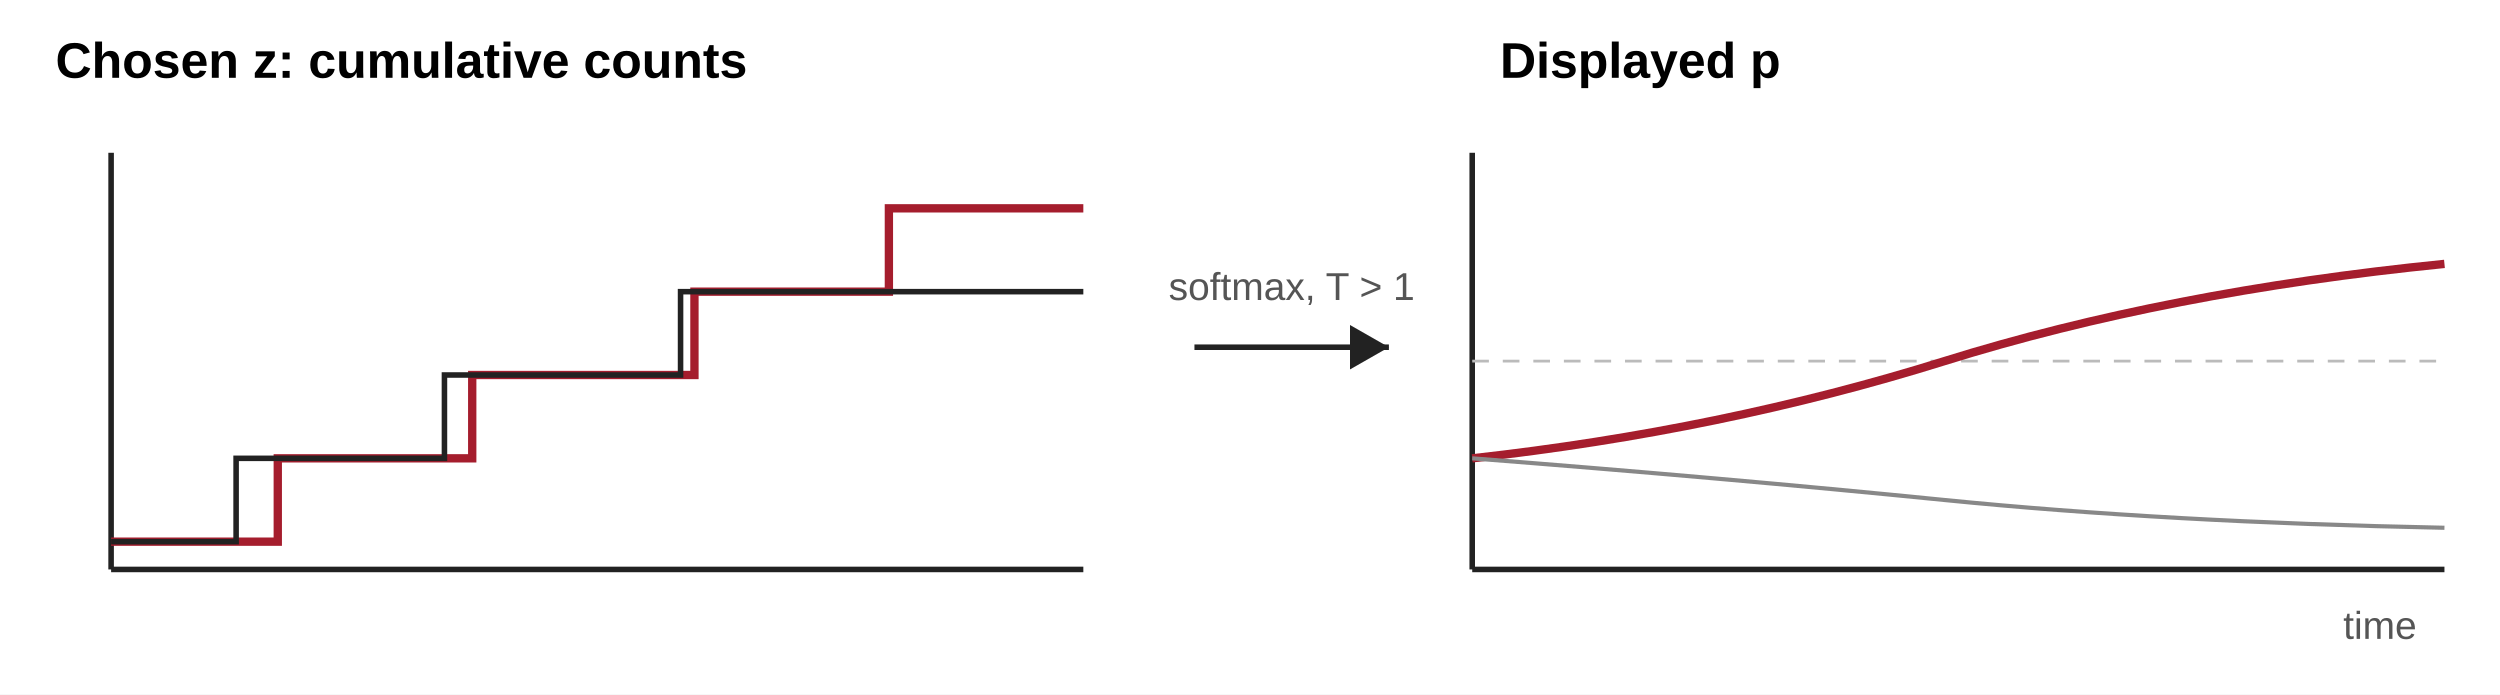
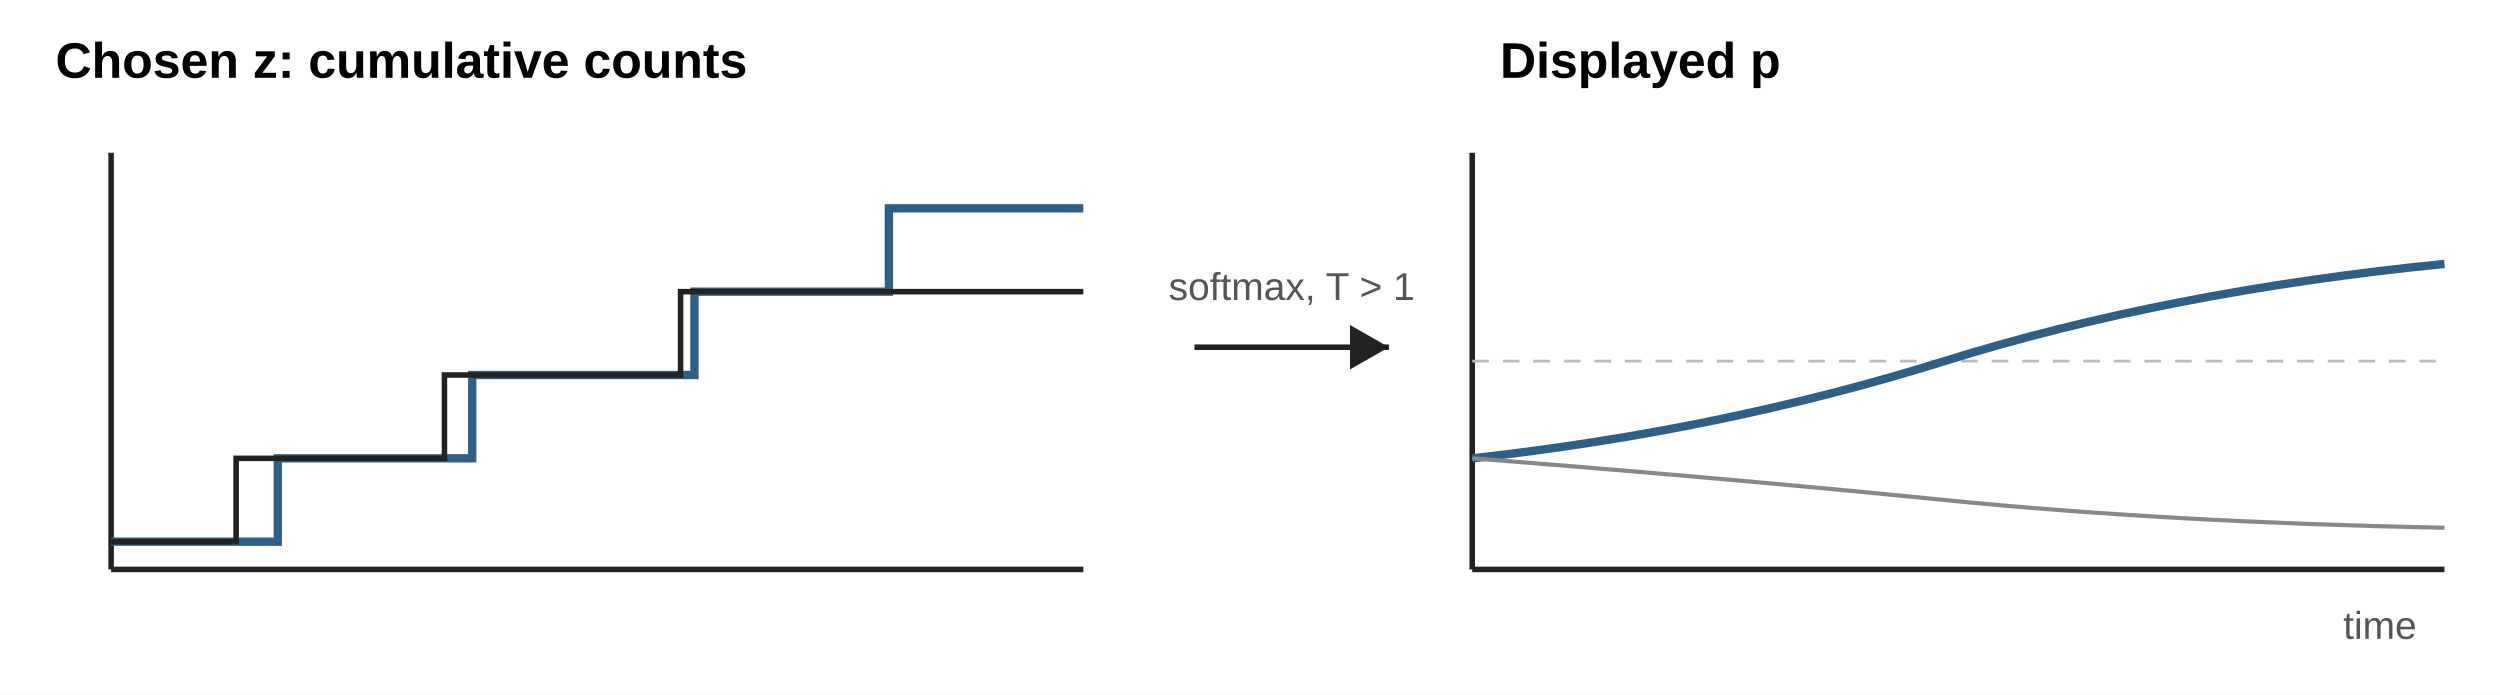
<svg xmlns="http://www.w3.org/2000/svg" width="900" height="250" viewBox="0 0 900 250">
-   <style>.a{stroke:#222;stroke-width:2;fill:none}.r{stroke:#a51d2d;stroke-width:3;fill:none}.g{stroke:#888;stroke-width:1.5;fill:none}.x{stroke:#bbb;stroke-dasharray:6 5}.h{font:600 18px Arial}.t{font:14px Arial;fill:#555}</style>
+   <style>.a{stroke:#222;stroke-width:2;fill:none}.r{stroke:#2f5f85;stroke-width:3;fill:none}.g{stroke:#888;stroke-width:1.5;fill:none}.x{stroke:#bbb;stroke-dasharray:6 5}.h{font:600 18px Arial}.t{font:14px Arial;fill:#555}</style>
  <rect width="900" height="250" fill="white" />
  <text x="20" y="28" class="h">Chosen z: cumulative counts</text>
  <path d="M40 205V55M40 205H390" class="a" />
  <path d="M40 195H100V165H170V135H250V105H320V75H390" class="r" />
  <path d="M40 195H85V165H160V135H245V105H390" class="a" />
  <path d="M430 125H500" class="a" />
  <path d="M500 125l-14-8v16z" fill="#222" />
  <text x="465" y="108" text-anchor="middle" class="t">softmax, T &gt; 1</text>
  <text x="540" y="28" class="h">Displayed p</text>
  <path d="M530 205V55M530 205H880" class="a" />
  <path d="M530 130H880" class="x" />
  <path d="M530 165Q620 155 700 130T880 95" class="r" />
  <path d="M530 165Q620 172 700 180T880 190" class="g" />
  <text x="870" y="230" text-anchor="end" class="t">time</text>
</svg>
